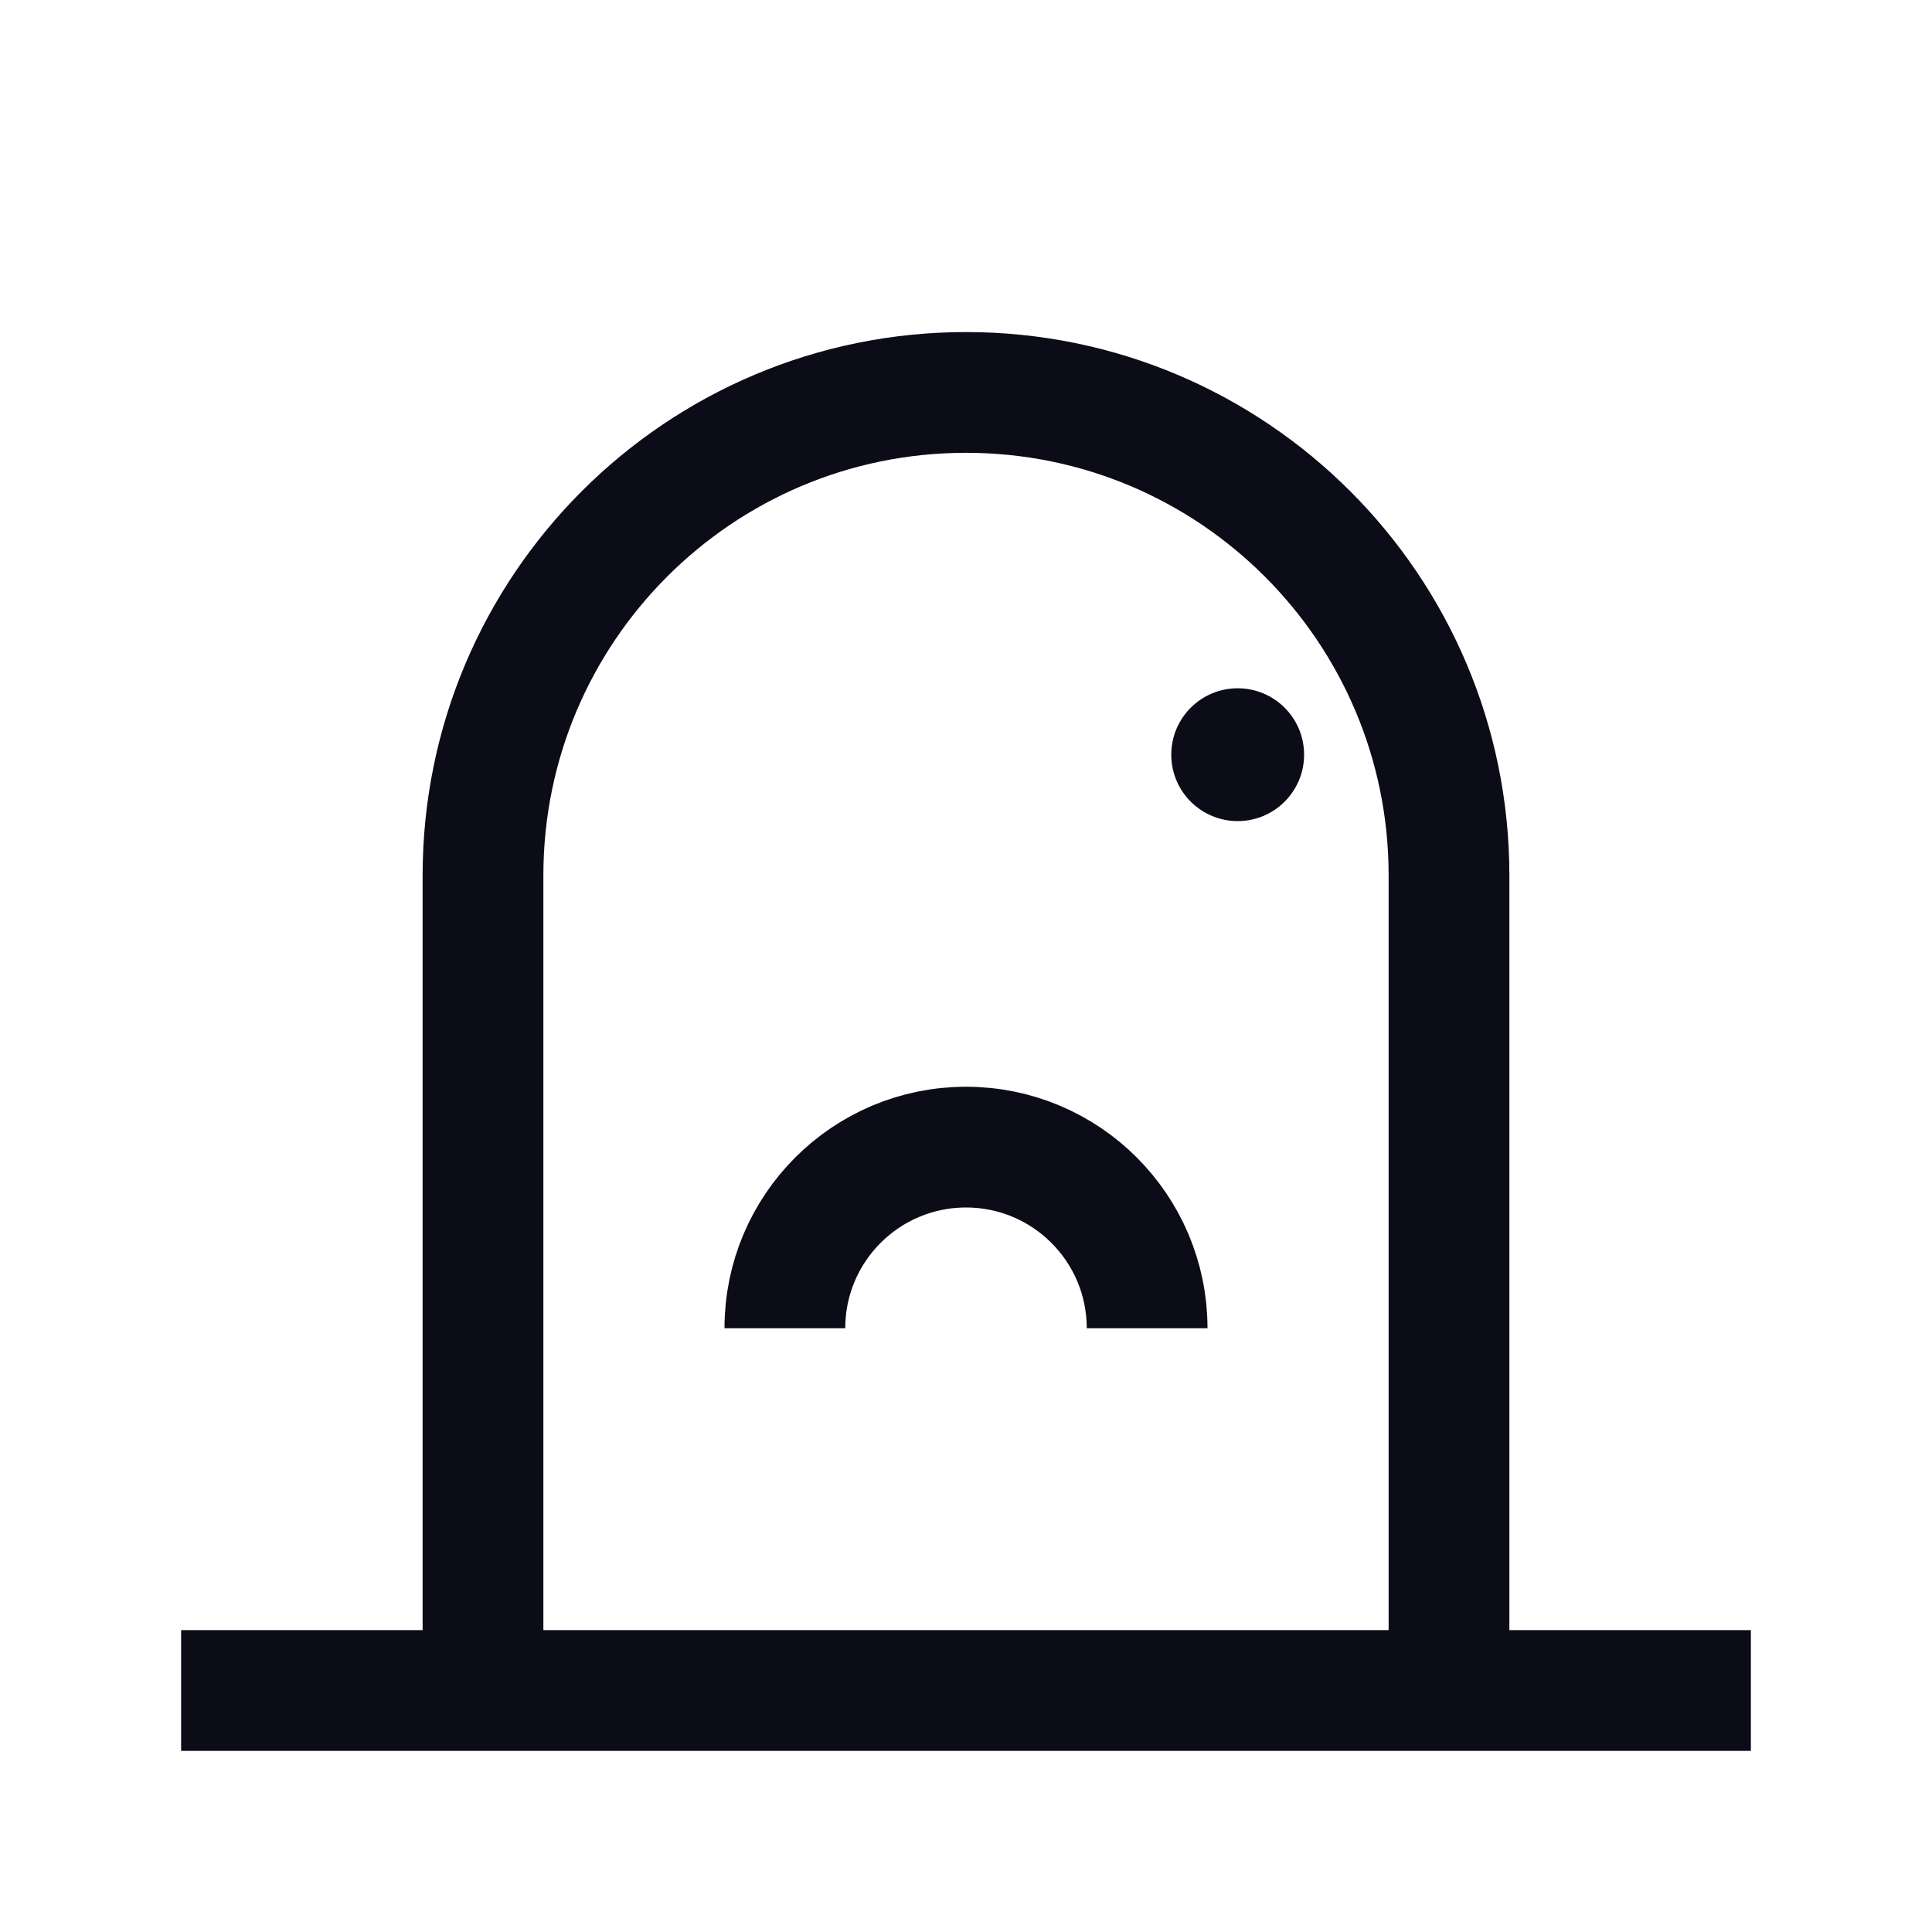
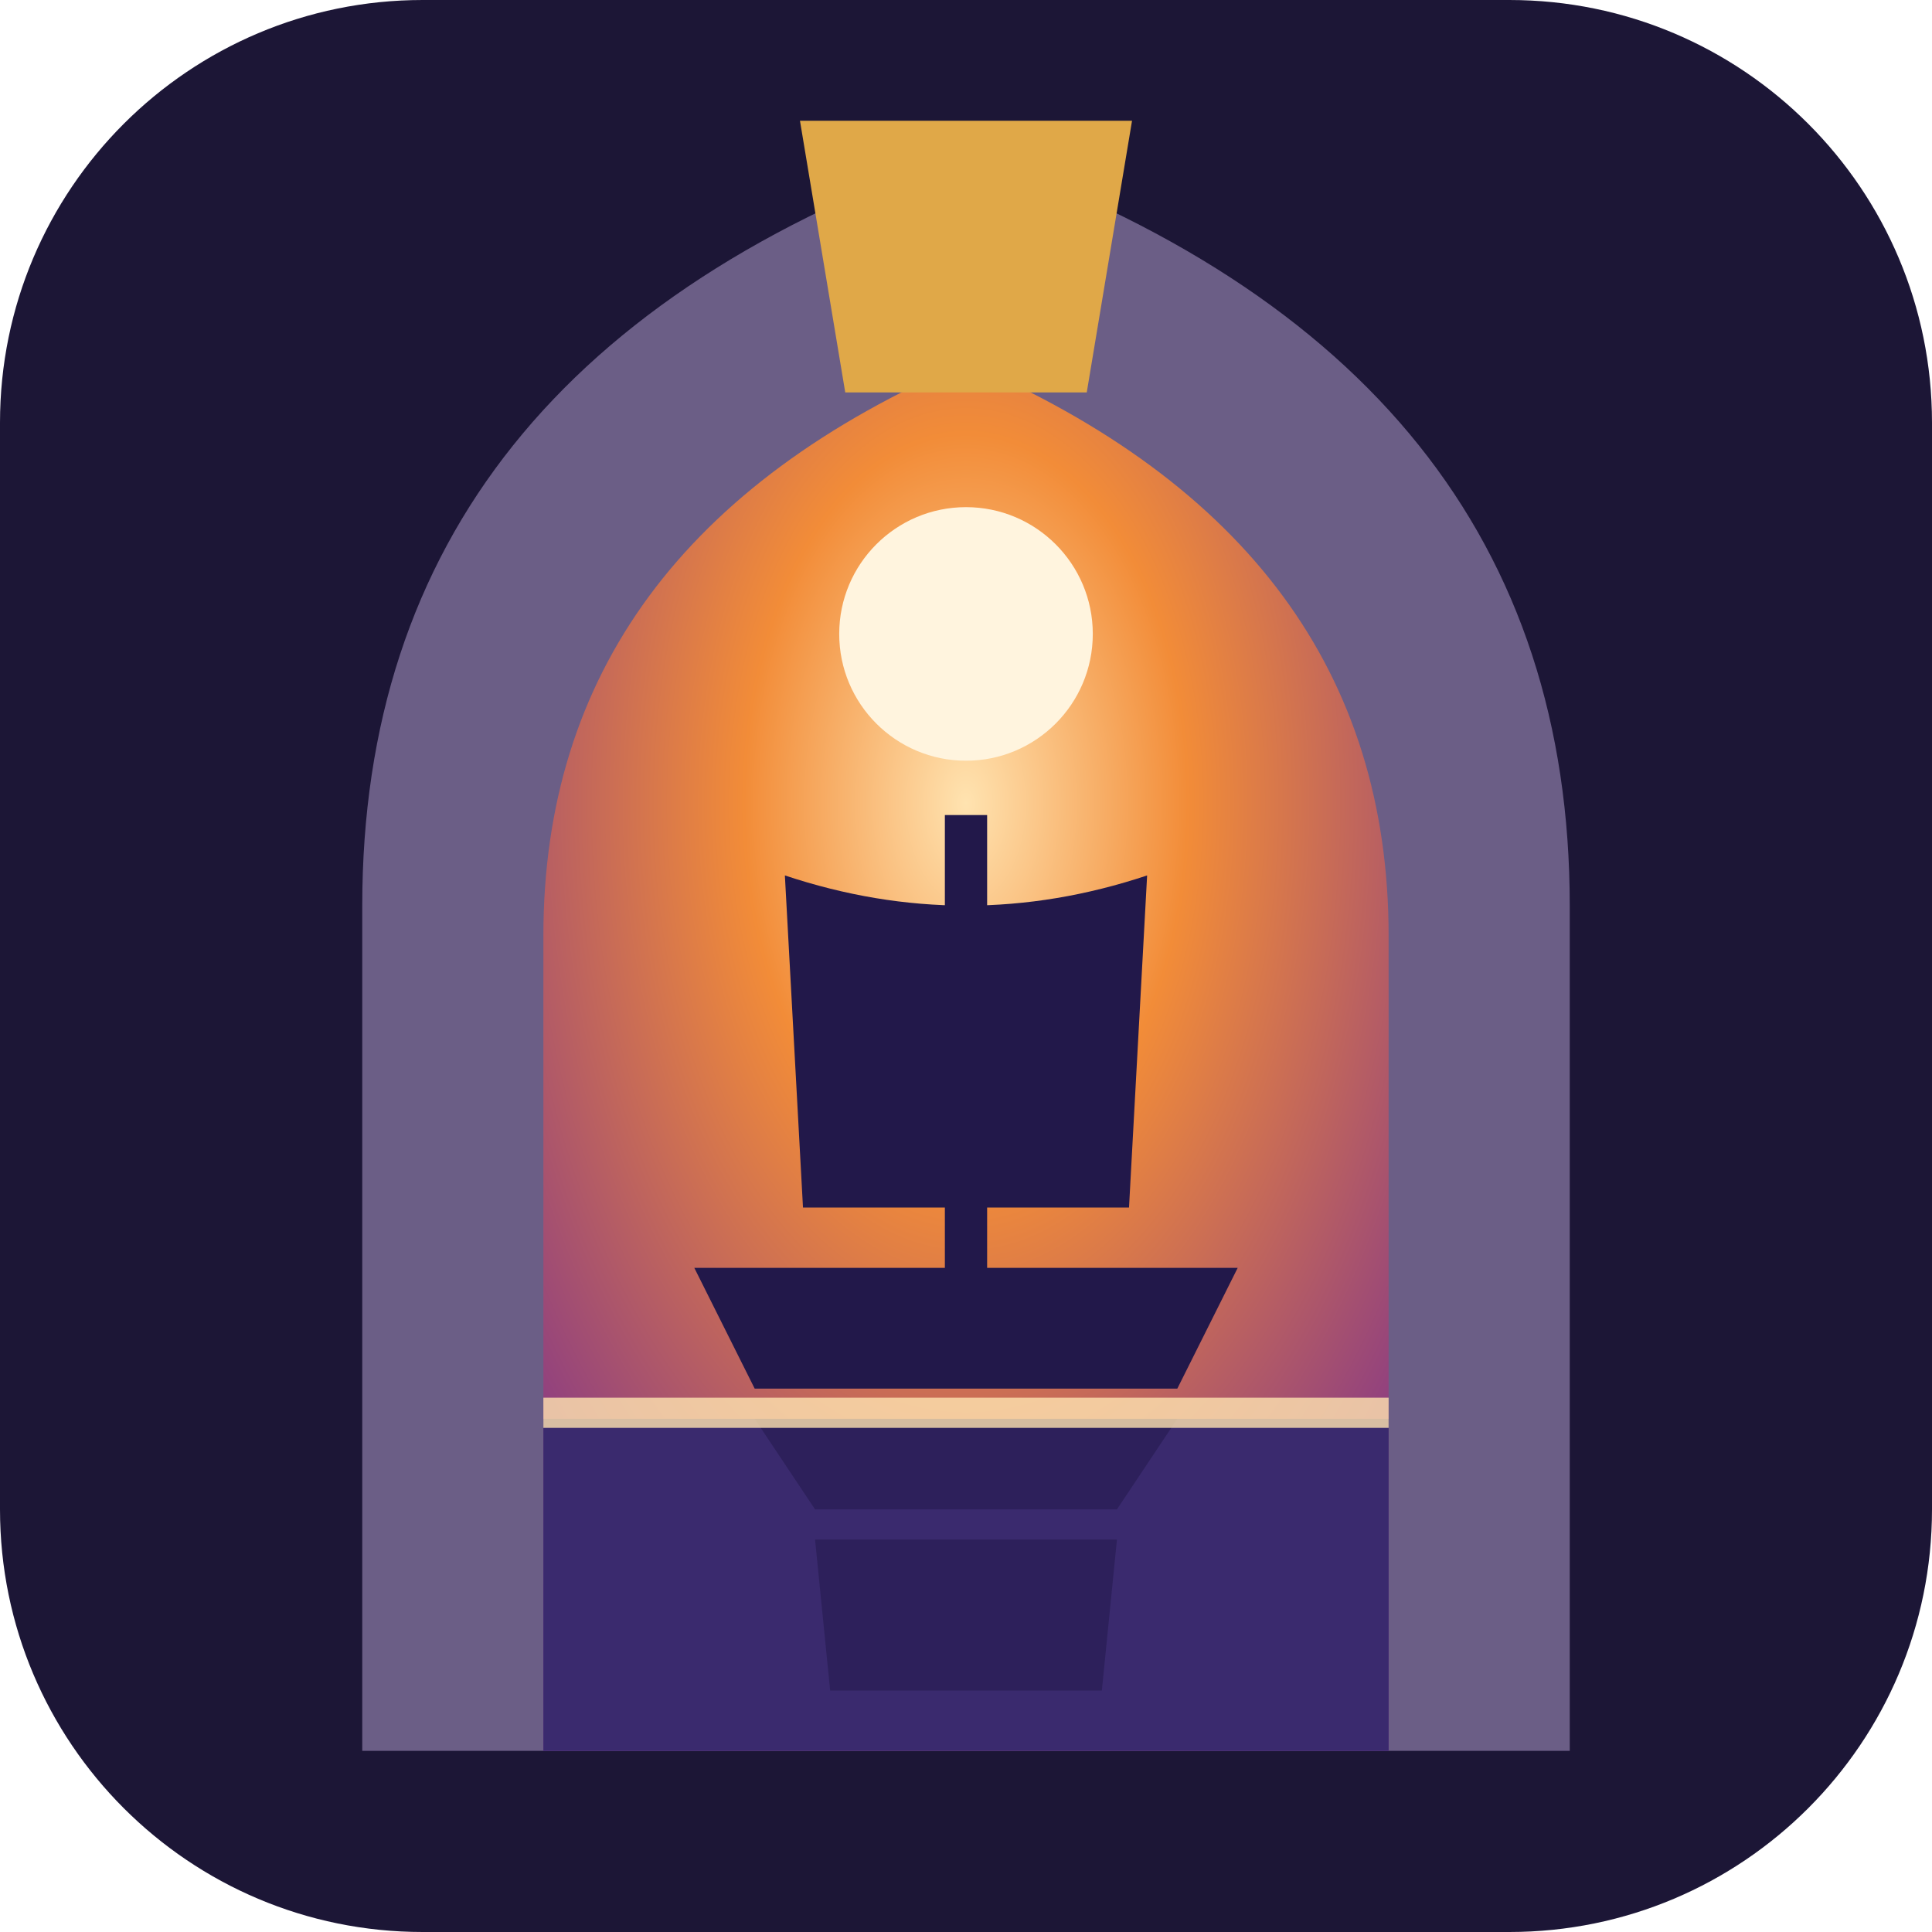
- <svg xmlns="http://www.w3.org/2000/svg" viewBox="0 0 32 32" fill="none">
-   <style>path{stroke:#0b0c18}circle{fill:#0b0c18}@media (prefers-color-scheme:dark){path{stroke:#e3b566}circle{fill:#e3b566}}</style>
-   <path d="M8 28V14.5a8 8 0 0 1 16 0V28" stroke-width="2" />
-   <path d="M13 22a3 3 0 0 1 6 0" stroke-width="2" />
-   <circle cx="20.5" cy="12.5" r="1.1" stroke="none" />
-   <path d="M3 28h26" stroke-width="2" />
+ <svg xmlns="http://www.w3.org/2000/svg" width="64" height="64" viewBox="0 0 64 64" role="img" aria-label="Windward Audio">
+   <defs>
+     <radialGradient id="fSky" cx="50%" cy="32%" r="75%">
+       <stop offset="0%" stop-color="#FFE3B0" />
+       <stop offset="35%" stop-color="#F28C38" />
+       <stop offset="100%" stop-color="#7A2F8F" />
+     </radialGradient>
+   </defs>
+   <rect width="64" height="64" rx="14" fill="#1C1636" />
+   <path d="M12 58 V30 Q12 12 32 5 Q52 12 52 30 V58 Z" fill="#6B5E86" />
+   <path d="M18 58 V31 Q18 18 32 12 Q46 18 46 31 V58 Z" fill="url(#fSky)" />
+   <path d="M18 58 V47 H46 V58 Z" fill="#3A2A6E" />
+   <circle cx="32" cy="21" r="4.2" fill="#FFF4DE" />
+   <path d="M23 42 H41 L39 46 H25 Z M31.3 27 H32.7 V42 H31.3 Z M26 29 Q32 31 38 29 L37.4 40 H26.6 Z" fill="#22184A" />
+   <path d="M25 47 H39 L37 50 H27 Z M27 51 H37 L36.5 56 H27.5 Z" fill="#22184A" opacity="0.55" />
+   <rect x="18" y="46.3" width="28" height="1" fill="#FFE3B0" opacity="0.8" />
+   <path d="M28 13 L36 13 L37.5 4 L26.5 4 Z" fill="#E0A848" />
</svg>
